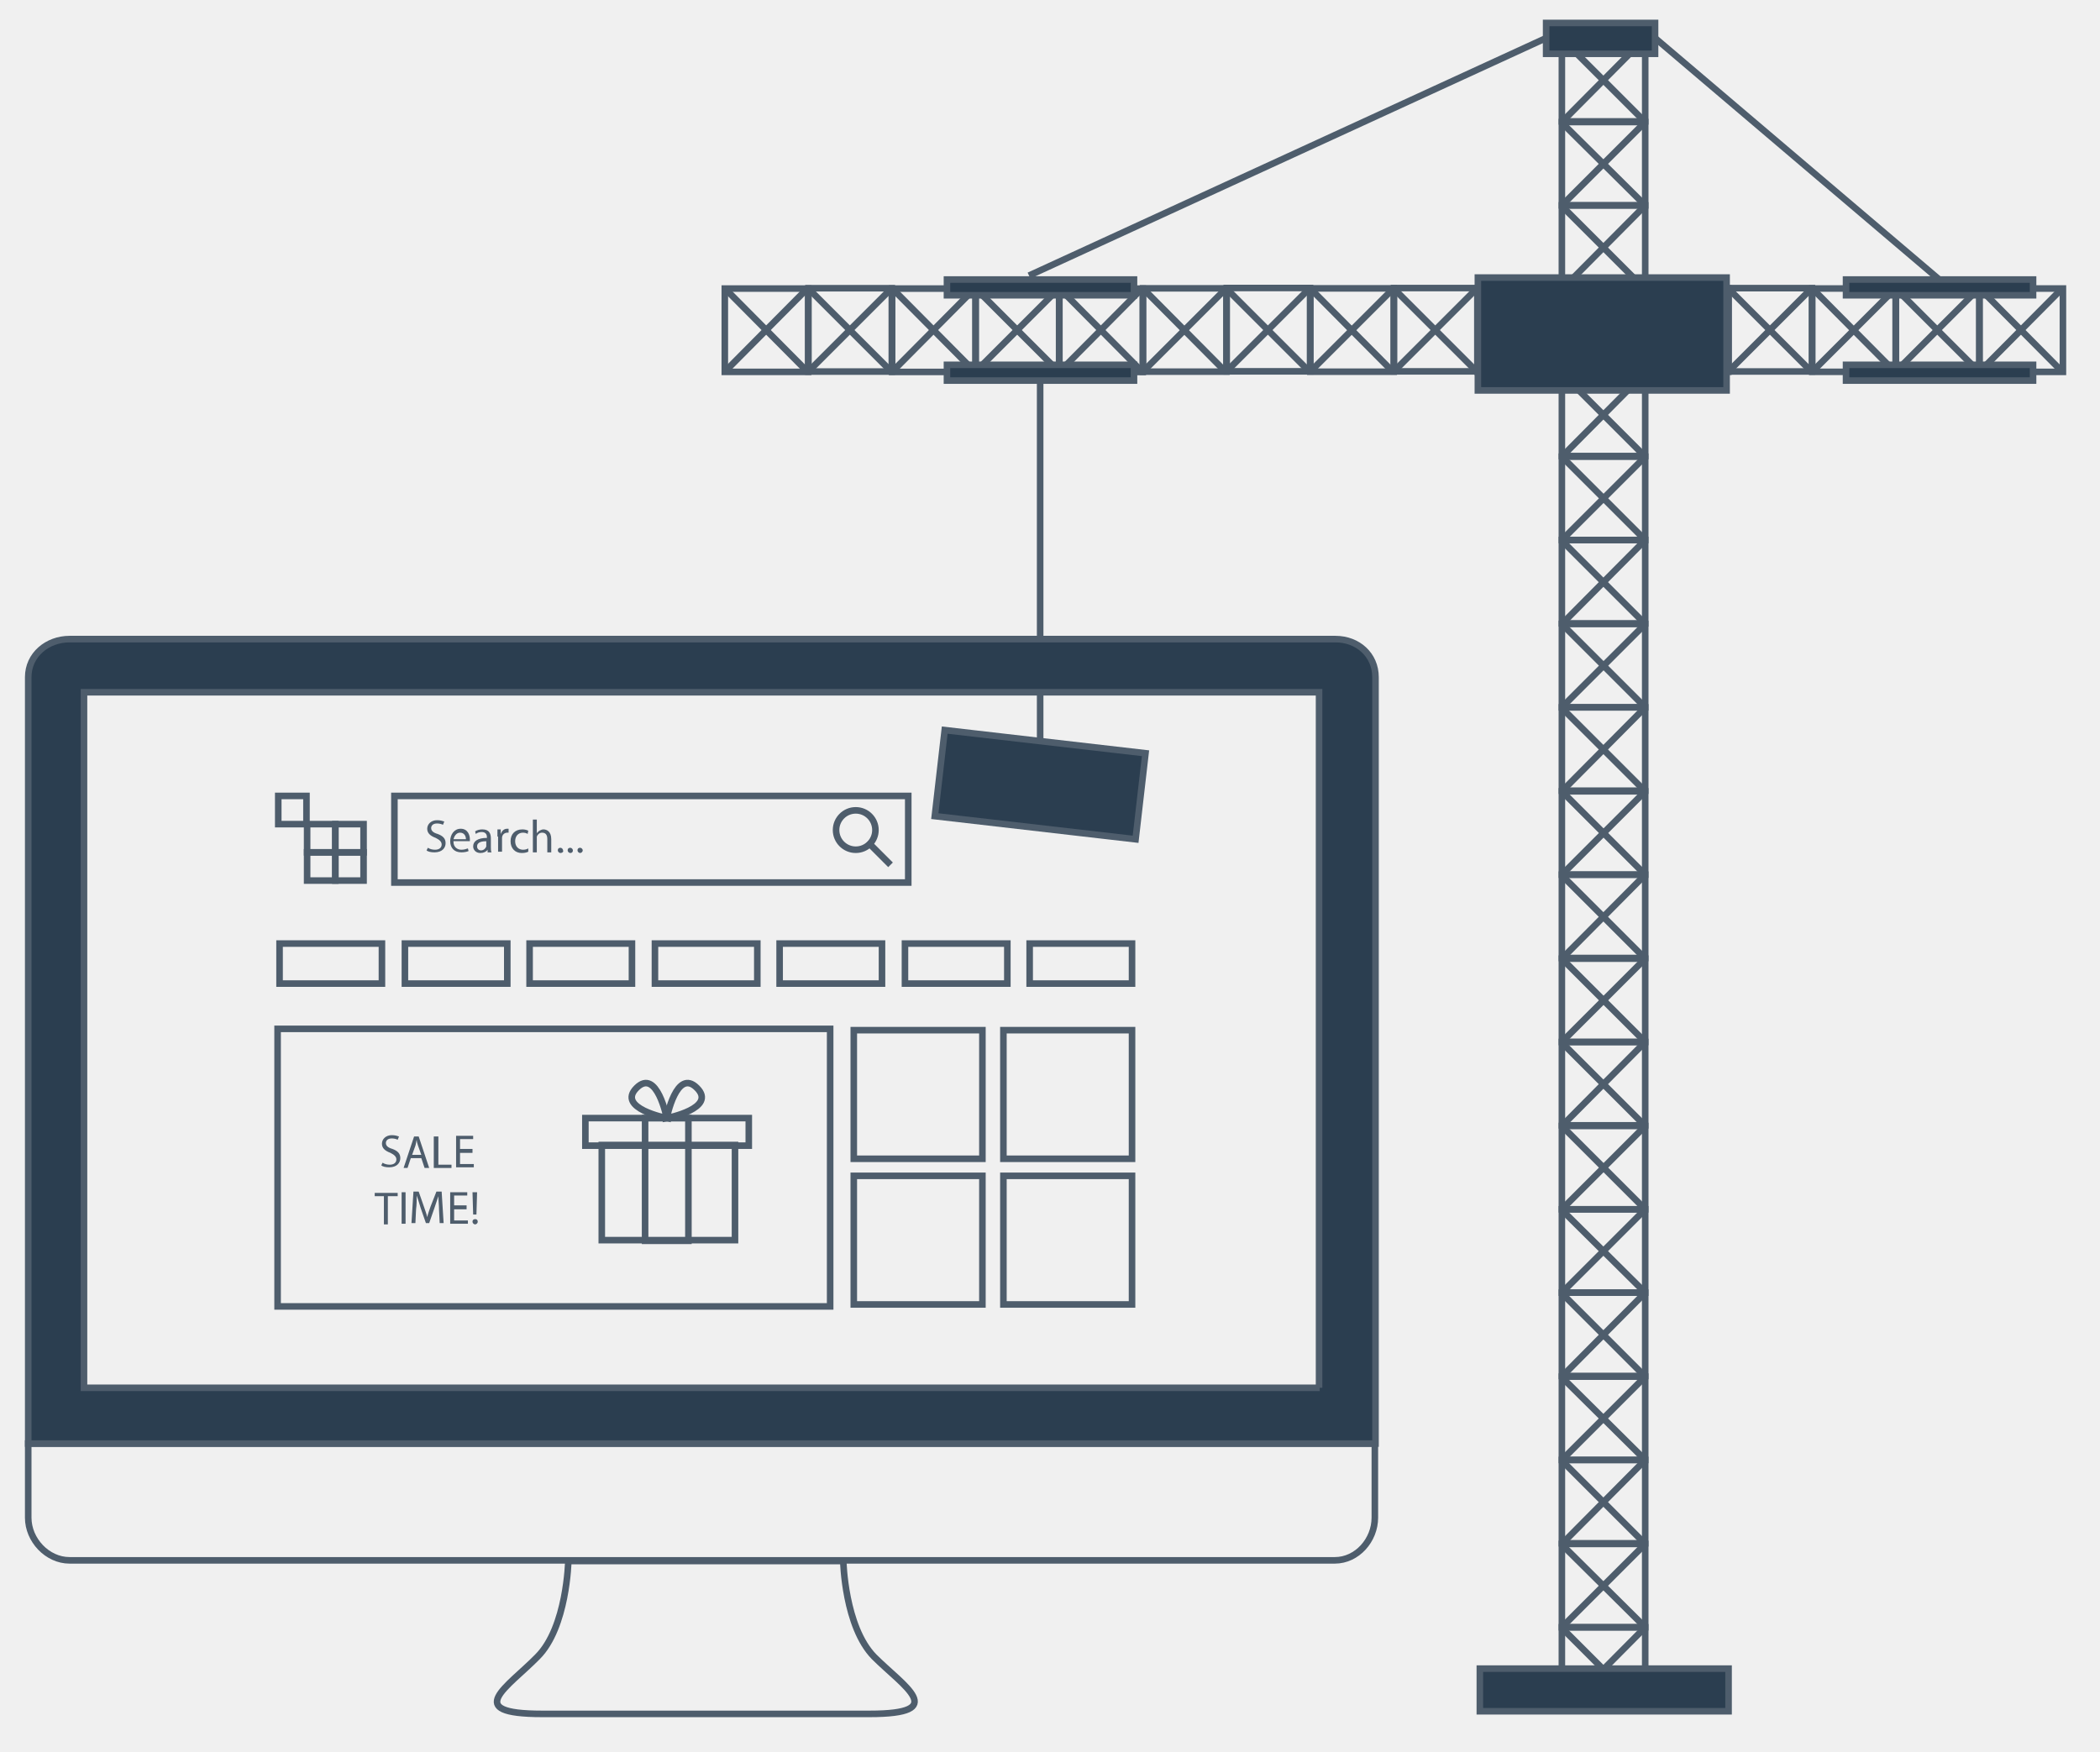
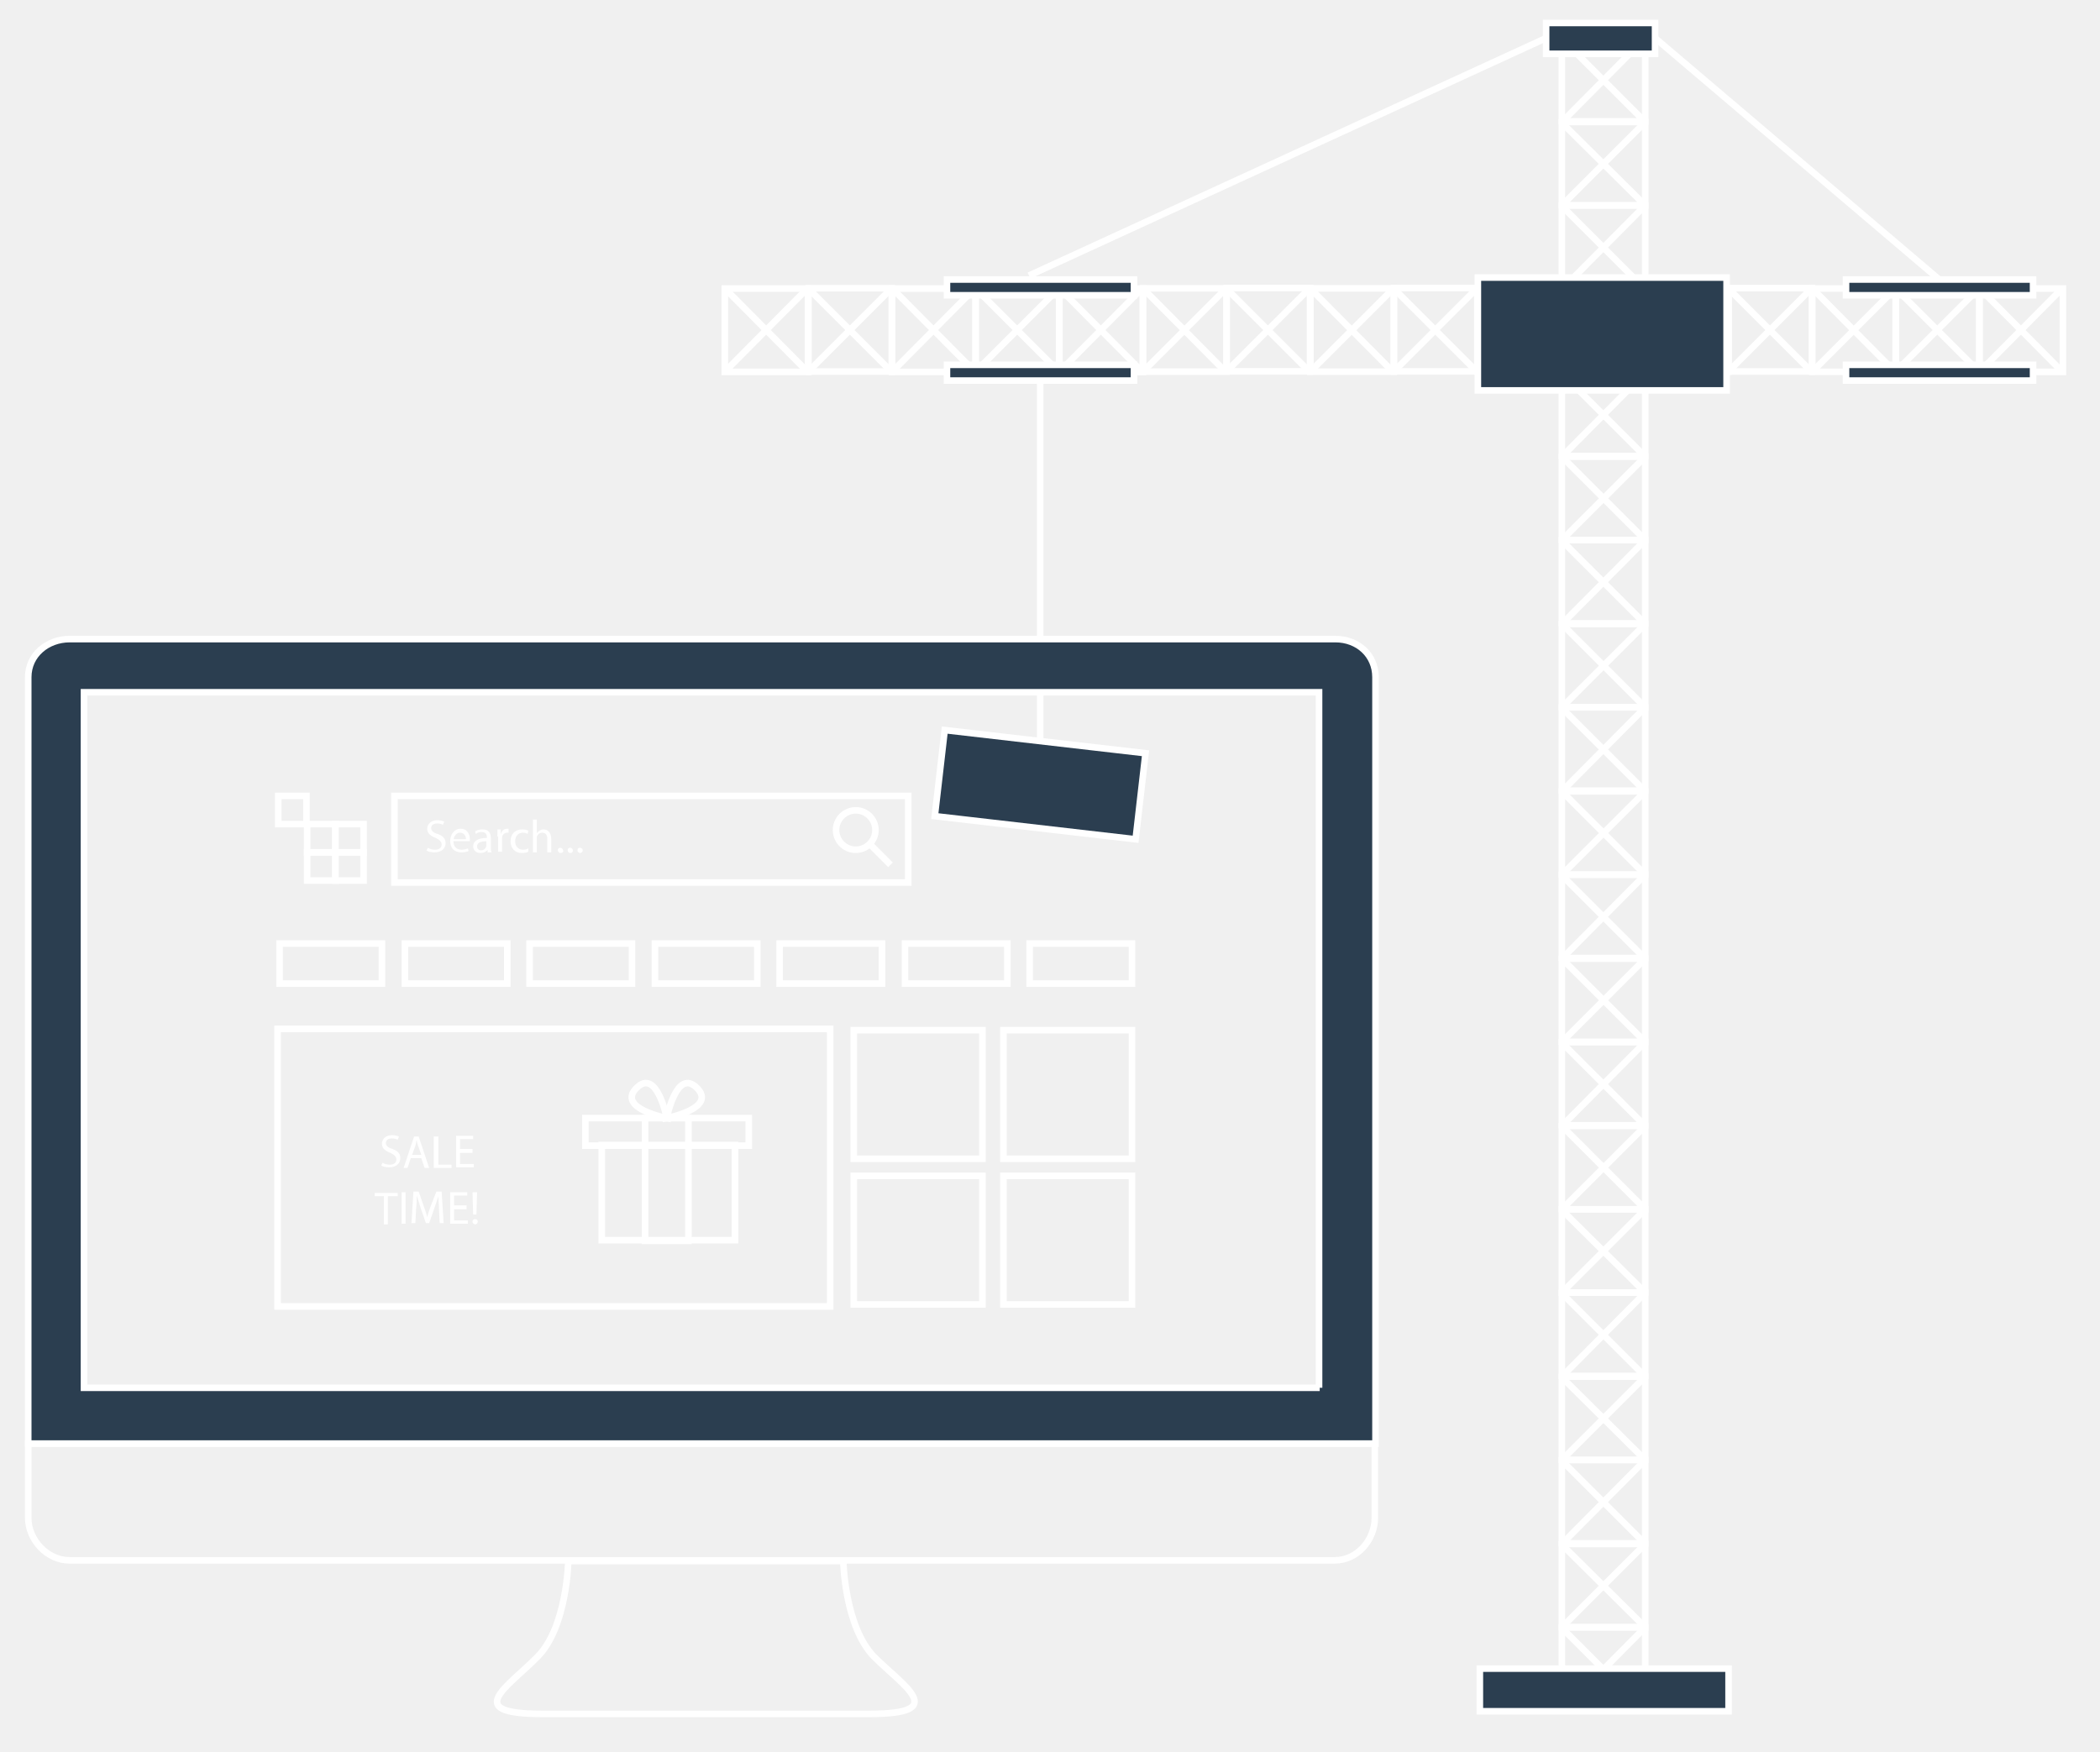
<svg xmlns="http://www.w3.org/2000/svg" class="pic" version="1.1" id="Слой_1" x="0px" y="0px" viewBox="0 0 320 267" style="enable-background:new 0 0 319.5 266.5;" xml:space="preserve">
  <style type="text/css">
    .st0{fill:none;}
    .st1{fill:#2B3E50;}
-     .st2{fill:#4e5d6c; stroke: none;}
+     .st2{fill:white; stroke: none;}
    .pic {
-       stroke: #4e5d6c;
+       stroke: white;
      stroke-width: 1;
      width: 320px;
    }

    @keyframes rope {
      0% {
        transform: rotate(-3deg);
      }
      50% {
        transform: rotate(3deg);
      }
      100% {
        transform: rotate(-3deg);
      }
    }

    .rope {
      transform-origin: 158.5px 57.1px;
      animation: rope 3s ease-in-out infinite;
    }

  </style>
  <rect x="238" y="5.8" class="st0" width="12.7" height="12.7" />
  <line class="st0" x1="238" y1="18.6" x2="250.7" y2="5.8" />
  <line class="st0" x1="238.1" y1="6" x2="250.7" y2="18.6" />
  <rect x="238" y="18.6" class="st0" width="12.7" height="12.7" />
  <line class="st0" x1="238" y1="31.3" x2="250.7" y2="18.6" />
  <line class="st0" x1="238.1" y1="18.8" x2="250.7" y2="31.3" />
  <rect x="238" y="31.3" class="st0" width="12.7" height="12.7" />
  <line class="st0" x1="238" y1="44.1" x2="250.7" y2="31.3" />
  <line class="st0" x1="238.1" y1="31.5" x2="250.7" y2="44.1" />
  <rect x="238" y="44.1" class="st0" width="12.7" height="12.7" />
  <line class="st0" x1="238" y1="56.8" x2="250.7" y2="44.1" />
  <line class="st0" x1="238.1" y1="44.2" x2="250.7" y2="56.8" />
  <rect x="238" y="56.8" class="st0" width="12.7" height="12.7" />
  <line class="st0" x1="238" y1="69.6" x2="250.7" y2="56.8" />
  <line class="st0" x1="238.1" y1="57" x2="250.7" y2="69.6" />
  <rect x="238" y="69.6" class="st0" width="12.7" height="12.7" />
  <line class="st0" x1="238" y1="82.3" x2="250.7" y2="69.6" />
  <line class="st0" x1="238.1" y1="69.7" x2="250.7" y2="82.3" />
  <rect x="238" y="82.3" class="st0" width="12.7" height="12.7" />
  <line class="st0" x1="238" y1="95.1" x2="250.7" y2="82.3" />
  <line class="st0" x1="238.1" y1="82.5" x2="250.7" y2="95.1" />
  <rect x="238" y="95.1" class="st0" width="12.7" height="12.7" />
  <line class="st0" x1="238" y1="107.8" x2="250.7" y2="95.1" />
  <line class="st0" x1="238.1" y1="95.2" x2="250.7" y2="107.8" />
  <rect x="238" y="107.8" class="st0" width="12.7" height="12.7" />
  <line class="st0" x1="238" y1="120.6" x2="250.7" y2="107.8" />
  <line class="st0" x1="238.1" y1="108" x2="250.7" y2="120.6" />
  <rect x="238" y="120.6" class="st0" width="12.7" height="12.7" />
  <line class="st0" x1="238" y1="133.3" x2="250.7" y2="120.6" />
  <line class="st0" x1="238.1" y1="120.7" x2="250.7" y2="133.3" />
  <rect x="238" y="133.3" class="st0" width="12.7" height="12.7" />
  <line class="st0" x1="238" y1="146.1" x2="250.7" y2="133.3" />
  <line class="st0" x1="238.1" y1="133.5" x2="250.7" y2="146.1" />
  <rect x="238" y="146.1" class="st0" width="12.7" height="12.7" />
  <line class="st0" x1="238" y1="158.8" x2="250.7" y2="146.1" />
  <line class="st0" x1="238.1" y1="146.2" x2="250.7" y2="158.8" />
  <rect x="238" y="158.8" class="st0" width="12.7" height="12.7" />
  <line class="st0" x1="238" y1="171.6" x2="250.7" y2="158.8" />
  <line class="st0" x1="238.1" y1="159" x2="250.7" y2="171.6" />
  <rect x="238" y="171.6" class="st0" width="12.7" height="12.7" />
  <line class="st0" x1="238" y1="184.3" x2="250.7" y2="171.6" />
  <line class="st0" x1="238.1" y1="171.7" x2="250.7" y2="184.3" />
  <rect x="238" y="184.3" class="st0" width="12.7" height="12.7" />
  <line class="st0" x1="238" y1="197" x2="250.7" y2="184.3" />
  <line class="st0" x1="238.1" y1="184.5" x2="250.7" y2="197" />
  <rect x="238" y="197" class="st0" width="12.7" height="12.7" />
  <line class="st0" x1="238" y1="209.8" x2="250.7" y2="197" />
  <line class="st0" x1="238.1" y1="197.2" x2="250.7" y2="209.8" />
  <rect x="238" y="209.8" class="st0" width="12.7" height="12.7" />
  <line class="st0" x1="238" y1="222.5" x2="250.7" y2="209.8" />
  <line class="st0" x1="238.1" y1="210" x2="250.7" y2="222.5" />
  <rect x="238" y="222.5" class="st0" width="12.7" height="12.7" />
  <line class="st0" x1="238" y1="235.3" x2="250.7" y2="222.5" />
  <line class="st0" x1="238.1" y1="222.7" x2="250.7" y2="235.3" />
  <rect x="238" y="235.3" class="st0" width="12.7" height="12.7" />
  <line class="st0" x1="238" y1="248" x2="250.7" y2="235.3" />
  <line class="st0" x1="238.1" y1="235.5" x2="250.7" y2="248" />
  <rect x="238" y="248" class="st0" width="12.7" height="12.7" />
  <line class="st0" x1="238" y1="260.8" x2="250.7" y2="248" />
  <line class="st0" x1="238.1" y1="248.2" x2="250.7" y2="260.8" />
  <rect x="301.6" y="43.9" transform="matrix(-1.836970e-16 1 -1 -1.836970e-16 358.2494 -257.6287)" class="st0" width="12.7" height="12.7" />
  <line class="st0" x1="301.6" y1="43.9" x2="314.3" y2="56.7" />
  <line class="st0" x1="314.1" y1="44.1" x2="301.6" y2="56.7" />
  <rect x="288.8" y="43.9" transform="matrix(-1.836970e-16 1 -1 -1.836970e-16 345.5026 -244.8819)" class="st0" width="12.7" height="12.7" />
  <line class="st0" x1="288.8" y1="43.9" x2="301.6" y2="56.7" />
  <line class="st0" x1="301.4" y1="44.1" x2="288.8" y2="56.7" />
  <rect x="276.1" y="43.9" transform="matrix(-1.836970e-16 1 -1 -1.836970e-16 332.7558 -232.1351)" class="st0" width="12.7" height="12.7" />
  <line class="st0" x1="276.1" y1="43.9" x2="288.8" y2="56.7" />
  <line class="st0" x1="288.7" y1="44.1" x2="276.1" y2="56.7" />
  <rect x="263.3" y="43.9" transform="matrix(-1.836970e-16 1 -1 -1.836970e-16 320.0089 -219.3882)" class="st0" width="12.7" height="12.7" />
  <line class="st0" x1="263.3" y1="43.9" x2="276.1" y2="56.7" />
  <line class="st0" x1="275.9" y1="44.1" x2="263.3" y2="56.7" />
  <rect x="250.6" y="43.9" transform="matrix(-1.836970e-16 1 -1 -1.836970e-16 307.2621 -206.6414)" class="st0" width="12.7" height="12.7" />
  <line class="st0" x1="250.6" y1="43.9" x2="263.3" y2="56.7" />
  <line class="st0" x1="263.2" y1="44.1" x2="250.6" y2="56.7" />
  <rect x="237.8" y="43.9" transform="matrix(-1.836970e-16 1 -1 -1.836970e-16 294.5153 -193.8946)" class="st0" width="12.7" height="12.7" />
  <line class="st0" x1="237.8" y1="43.9" x2="250.6" y2="56.7" />
  <line class="st0" x1="250.4" y1="44.1" x2="237.8" y2="56.7" />
  <rect x="225.1" y="43.9" transform="matrix(-1.836970e-16 1 -1 -1.836970e-16 281.7684 -181.1477)" class="st0" width="12.7" height="12.7" />
  <line class="st0" x1="225.1" y1="43.9" x2="237.8" y2="56.7" />
  <line class="st0" x1="237.7" y1="44.1" x2="225.1" y2="56.7" />
  <rect x="212.3" y="43.9" transform="matrix(-1.836970e-16 1 -1 -1.836970e-16 269.0216 -168.4009)" class="st0" width="12.7" height="12.7" />
  <line class="st0" x1="212.3" y1="43.9" x2="225.1" y2="56.7" />
  <line class="st0" x1="224.9" y1="44.1" x2="212.3" y2="56.7" />
  <rect x="199.6" y="43.9" transform="matrix(-1.836970e-16 1 -1 -1.836970e-16 256.2748 -155.6541)" class="st0" width="12.7" height="12.7" />
  <line class="st0" x1="199.6" y1="43.9" x2="212.3" y2="56.7" />
  <line class="st0" x1="212.2" y1="44.1" x2="199.6" y2="56.7" />
  <rect x="186.8" y="43.9" transform="matrix(-1.836970e-16 1 -1 -1.836970e-16 243.5279 -142.9072)" class="st0" width="12.7" height="12.7" />
  <line class="st0" x1="186.8" y1="43.9" x2="199.6" y2="56.7" />
  <line class="st0" x1="199.4" y1="44.1" x2="186.8" y2="56.7" />
  <rect x="174.1" y="43.9" transform="matrix(-1.836970e-16 1 -1 -1.836970e-16 230.7811 -130.1604)" class="st0" width="12.7" height="12.7" />
  <line class="st0" x1="174.1" y1="43.9" x2="186.8" y2="56.7" />
  <line class="st0" x1="186.7" y1="44.1" x2="174.1" y2="56.7" />
  <rect x="161.4" y="43.9" transform="matrix(-1.836970e-16 1 -1 -1.836970e-16 218.0343 -117.4136)" class="st0" width="12.7" height="12.7" />
  <line class="st0" x1="161.4" y1="43.9" x2="174.1" y2="56.7" />
  <line class="st0" x1="173.9" y1="44.1" x2="161.4" y2="56.7" />
  <rect x="148.6" y="43.9" transform="matrix(-1.836970e-16 1 -1 -1.836970e-16 205.2874 -104.6667)" class="st0" width="12.7" height="12.7" />
  <line class="st0" x1="148.6" y1="43.9" x2="161.4" y2="56.7" />
  <line class="st0" x1="161.2" y1="44.1" x2="148.6" y2="56.7" />
  <rect x="135.9" y="43.9" transform="matrix(-1.836970e-16 1 -1 -1.836970e-16 192.5406 -91.9199)" class="st0" width="12.7" height="12.7" />
  <line class="st0" x1="135.9" y1="43.9" x2="148.6" y2="56.7" />
  <line class="st0" x1="148.4" y1="44.1" x2="135.9" y2="56.7" />
  <rect x="123.1" y="43.9" transform="matrix(-1.836970e-16 1 -1 -1.836970e-16 179.7938 -79.1731)" class="st0" width="12.7" height="12.7" />
  <line class="st0" x1="123.1" y1="43.9" x2="135.9" y2="56.7" />
  <line class="st0" x1="135.7" y1="44.1" x2="123.1" y2="56.7" />
  <rect x="110.4" y="43.9" transform="matrix(-1.836970e-16 1 -1 -1.836970e-16 167.047 -66.4262)" class="st0" width="12.7" height="12.7" />
  <line class="st0" x1="110.4" y1="43.9" x2="123.1" y2="56.7" />
  <line class="st0" x1="122.9" y1="44.1" x2="110.4" y2="56.7" />
  <path class="st0" d="M133.2,252.5c-4.5-4.6-4.7-14.6-4.7-14.6h-20.2h-1.5H86.6c0,0-0.2,10.1-4.7,14.6c-4.5,4.6-11.6,8.7,0.7,8.7     c9.8,0,20.3,0,24.2,0c1,0,1.5,0,1.5,0c3.9,0,14.4,0,24.2,0C144.8,261.2,137.7,257,133.2,252.5z" />
  <path class="st0" d="M4.3,231.3c0,3.4,2.9,6.5,6.3,6.5h94.8h3.2h94.8c3.4,0,6.1-3.1,6.1-6.5V220H4.3V231.3z" />
  <rect x="46.8" y="125.6" class="st0" width="4.3" height="4.3" />
  <rect x="42.4" y="121.3" class="st0" width="4.3" height="4.3" />
  <rect x="51.1" y="125.6" class="st0" width="4.3" height="4.3" />
  <rect x="46.8" y="129.9" class="st0" width="4.3" height="4.3" />
  <rect x="51.1" y="129.9" class="st0" width="4.3" height="4.3" />
  <g class="rope">
    <line class="st0" x1="158.5" y1="57.1" x2="158.5" y2="114.6" />
    <rect x="143.1" y="113" transform="matrix(0.9934 0.1145 -0.1145 0.9934 14.74 -17.3709)" class="st1" width="30.8" height="13.2" />
  </g>
  <rect x="42.3" y="156.8" class="st0" width="84.2" height="42.3" />
  <rect x="42.6" y="143.8" class="st0" width="15.6" height="6.1" />
  <rect x="61.7" y="143.8" class="st0" width="15.6" height="6.1" />
  <rect x="80.7" y="143.8" class="st0" width="15.6" height="6.1" />
  <rect x="99.8" y="143.8" class="st0" width="15.6" height="6.1" />
  <rect x="118.8" y="143.8" class="st0" width="15.6" height="6.1" />
  <rect x="137.9" y="143.8" class="st0" width="15.6" height="6.1" />
  <rect x="156.9" y="143.8" class="st0" width="15.6" height="6.1" />
  <rect x="60.1" y="121.3" class="st0" width="78.3" height="13.2" />
  <g>
    <circle class="st0" cx="130.4" cy="126.5" r="3" />
  </g>
  <g>
    <line class="st0" x1="132.2" y1="128.3" x2="135.7" y2="131.8" />
  </g>
  <rect x="130.1" y="157" class="st0" width="19.6" height="19.6" />
  <rect x="152.9" y="157" class="st0" width="19.6" height="19.6" />
  <rect x="130.1" y="179.2" class="st0" width="19.6" height="19.6" />
  <rect x="152.9" y="179.2" class="st0" width="19.6" height="19.6" />
  <rect x="89.2" y="170.4" class="st0" width="24.9" height="4.2" />
  <rect x="91.7" y="174.5" class="st0" width="20.3" height="14.5" />
  <rect x="98.3" y="170.4" class="st0" width="6.6" height="18.7" />
  <path class="st0" d="M101.6,170.4c0,0,1.5-7.7,4.6-4.6C109.3,168.9,101.6,170.4,101.6,170.4z" />
  <path class="st0" d="M101.6,170.4c0,0-1.5-7.7-4.6-4.6C93.9,168.9,101.6,170.4,101.6,170.4z" />
  <rect x="144.3" y="55.6" class="st1" width="28.5" height="2.4" />
  <rect x="144.3" y="42.6" class="st1" width="28.5" height="2.4" />
  <rect x="281.3" y="55.6" class="st1" width="28.5" height="2.4" />
  <rect x="281.3" y="42.6" class="st1" width="28.5" height="2.4" />
  <rect x="225.2" y="42.3" class="st1" width="37.9" height="17.2" />
  <rect x="225.5" y="254.3" class="st1" width="37.9" height="6.5" />
  <rect x="235.6" y="3.5" class="st1" width="16.6" height="4.7" />
  <line class="st0" x1="156.8" y1="42" x2="235.6" y2="5.8" />
  <line class="st0" x1="252.2" y1="5.8" x2="295.5" y2="42.6" />
  <path class="st2" d="M65.2,129.2c0.3,0.2,0.7,0.3,1.1,0.3c0.6,0,1-0.3,1-0.8c0-0.4-0.3-0.7-0.9-1c-0.8-0.3-1.3-0.7-1.3-1.4     c0-0.7,0.6-1.3,1.5-1.3c0.5,0,0.8,0.1,1.1,0.2l-0.2,0.5c-0.2-0.1-0.5-0.2-0.9-0.2c-0.7,0-0.9,0.4-0.9,0.7c0,0.4,0.3,0.7,1,0.9     c0.8,0.3,1.2,0.7,1.2,1.4c0,0.7-0.5,1.4-1.7,1.4c-0.5,0-1-0.1-1.2-0.3L65.2,129.2z" />
  <path class="st2" d="M69.1,128.3c0,0.8,0.6,1.2,1.2,1.2c0.4,0,0.7-0.1,1-0.2l0.1,0.4c-0.2,0.1-0.6,0.2-1.1,0.2     c-1.1,0-1.7-0.7-1.7-1.7c0-1,0.6-1.9,1.6-1.9c1.1,0,1.4,1,1.4,1.6c0,0.1,0,0.2,0,0.3H69.1z M71,127.9c0-0.4-0.2-1-0.9-1     c-0.6,0-0.9,0.6-1,1H71z" />
  <path class="st2" d="M74.8,129.1c0,0.3,0,0.6,0.1,0.8h-0.6l0-0.4h0c-0.2,0.3-0.6,0.5-1.1,0.5c-0.7,0-1.1-0.5-1.1-1     c0-0.8,0.7-1.3,2.1-1.3v-0.1c0-0.3-0.1-0.8-0.8-0.8c-0.3,0-0.7,0.1-0.9,0.3l-0.1-0.4c0.3-0.2,0.7-0.3,1.1-0.3c1.1,0,1.3,0.7,1.3,1.4     V129.1z M74.2,128.2c-0.7,0-1.5,0.1-1.5,0.8c0,0.4,0.3,0.6,0.6,0.6c0.4,0,0.7-0.3,0.8-0.6c0-0.1,0-0.1,0-0.2V128.2z" />
  <path class="st2" d="M75.8,127.5c0-0.4,0-0.8,0-1.1h0.5l0,0.7h0c0.2-0.5,0.5-0.8,1-0.8c0.1,0,0.1,0,0.2,0v0.6c-0.1,0-0.1,0-0.2,0     c-0.4,0-0.8,0.3-0.8,0.8c0,0.1,0,0.2,0,0.3v1.8h-0.6V127.5z" />
  <path class="st2" d="M80.5,129.8c-0.2,0.1-0.5,0.2-1,0.2c-1,0-1.7-0.7-1.7-1.8c0-1.1,0.7-1.8,1.8-1.8c0.4,0,0.7,0.1,0.9,0.2     l-0.1,0.5c-0.1-0.1-0.4-0.2-0.7-0.2c-0.8,0-1.2,0.6-1.2,1.3c0,0.8,0.5,1.3,1.2,1.3c0.4,0,0.6-0.1,0.8-0.2L80.5,129.8z" />
  <path class="st2" d="M81.2,124.9h0.6v2.1h0c0.1-0.2,0.3-0.3,0.4-0.4c0.2-0.1,0.4-0.2,0.6-0.2c0.5,0,1.2,0.3,1.2,1.5v2h-0.6v-2     c0-0.6-0.2-1-0.8-1c-0.4,0-0.7,0.3-0.8,0.6c0,0.1,0,0.2,0,0.3v2.1h-0.6V124.9z" />
  <path class="st2" d="M85.4,130c-0.2,0-0.4-0.2-0.4-0.4c0-0.3,0.2-0.4,0.4-0.4c0.2,0,0.4,0.2,0.4,0.4C85.9,129.8,85.7,130,85.4,130     L85.4,130z" />
  <path class="st2" d="M86.9,130c-0.2,0-0.4-0.2-0.4-0.4c0-0.3,0.2-0.4,0.4-0.4s0.4,0.2,0.4,0.4C87.3,129.8,87.2,130,86.9,130     L86.9,130z" />
  <path class="st2" d="M88.4,130c-0.2,0-0.4-0.2-0.4-0.4c0-0.3,0.2-0.4,0.4-0.4s0.4,0.2,0.4,0.4C88.8,129.8,88.6,130,88.4,130     L88.4,130z" />
  <path class="st2" d="M58.3,177.2c0.3,0.2,0.7,0.3,1.1,0.3c0.6,0,1-0.3,1-0.8c0-0.4-0.3-0.7-0.9-1c-0.8-0.3-1.3-0.7-1.3-1.4     c0-0.7,0.6-1.3,1.5-1.3c0.5,0,0.8,0.1,1.1,0.2l-0.2,0.5c-0.2-0.1-0.5-0.2-0.9-0.2c-0.7,0-0.9,0.4-0.9,0.7c0,0.4,0.3,0.7,1,0.9     c0.8,0.3,1.2,0.7,1.2,1.4c0,0.7-0.5,1.4-1.7,1.4c-0.5,0-1-0.1-1.2-0.3L58.3,177.2z" />
  <path class="st2" d="M62.6,176.5l-0.5,1.5h-0.6l1.6-4.8h0.7l1.6,4.8h-0.7l-0.5-1.5H62.6z M64.2,176l-0.5-1.4     c-0.1-0.3-0.2-0.6-0.2-0.9h0c-0.1,0.3-0.1,0.6-0.2,0.9l-0.5,1.4H64.2z" />
  <path class="st2" d="M66.2,173.2h0.6v4.3h2v0.5h-2.7V173.2z" />
  <path class="st2" d="M72,175.7h-1.9v1.7h2.1v0.5h-2.7v-4.8h2.6v0.5h-2v1.5H72V175.7z" />
  <path class="st2" d="M58.6,182.3h-1.5v-0.5h3.5v0.5h-1.5v4.3h-0.6V182.3z" />
  <path class="st2" d="M61.8,181.7v4.8h-0.6v-4.8H61.8z" />
  <path class="st2" d="M66.9,184.4c0-0.7-0.1-1.5-0.1-2.1h0c-0.2,0.6-0.4,1.2-0.6,1.8l-0.8,2.3h-0.5l-0.8-2.3     c-0.2-0.7-0.4-1.3-0.6-1.9h0c0,0.6,0,1.4-0.1,2.1l-0.1,2.1h-0.6l0.3-4.8h0.8l0.8,2.3c0.2,0.6,0.4,1.1,0.5,1.6h0     c0.1-0.5,0.3-1,0.5-1.6l0.9-2.3h0.8l0.3,4.8H67L66.9,184.4z" />
  <path class="st2" d="M71.1,184.3h-1.9v1.7h2.1v0.5h-2.7v-4.8h2.6v0.5h-2v1.5h1.9V184.3z" />
  <path class="st2" d="M72.4,186.6c-0.2,0-0.4-0.2-0.4-0.4c0-0.3,0.2-0.4,0.4-0.4c0.3,0,0.4,0.2,0.4,0.4     C72.8,186.4,72.6,186.6,72.4,186.6L72.4,186.6z M72.1,185.1l-0.1-3.4h0.7l-0.1,3.4H72.1z" />
  <path class="st1" d="M203.5,97.4h-94.8h-3.2H10.6c-3.4,0-6.3,2.4-6.3,5.8V220h205.3V103.2C209.6,99.8,206.9,97.4,203.5,97.4z     M201.1,211.5H12.8v-106h188.2V211.5z" />
</svg>
